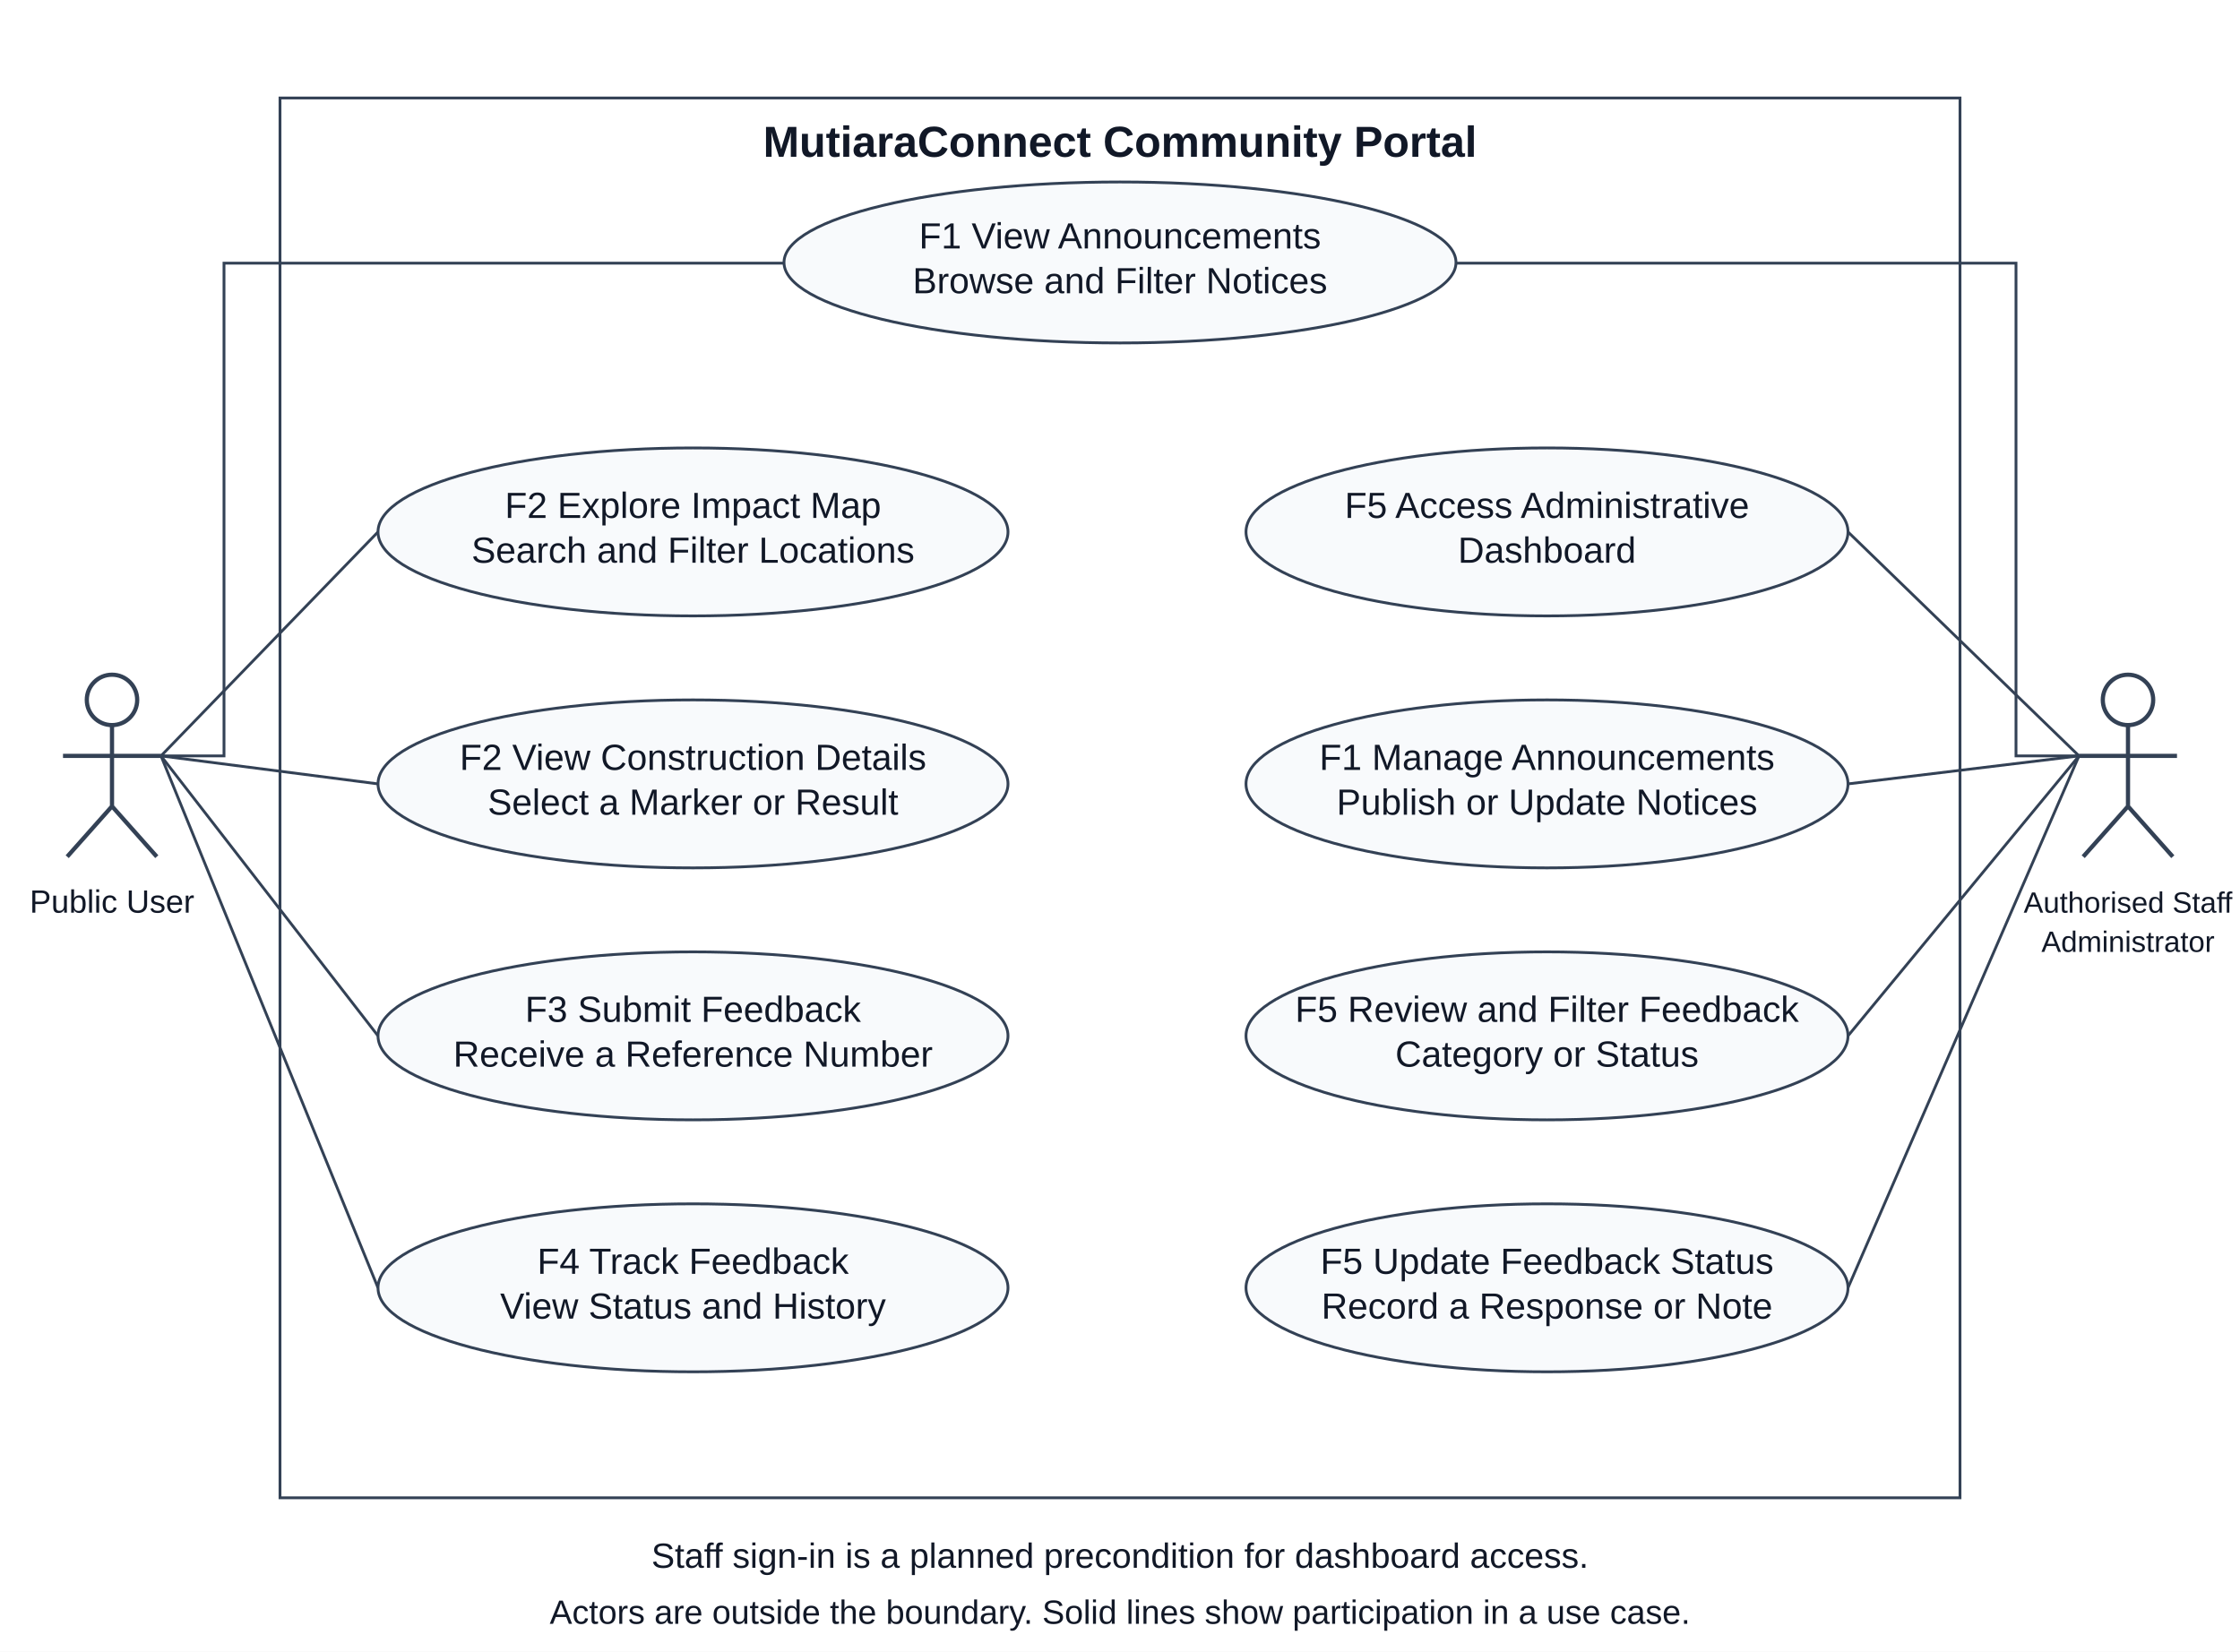
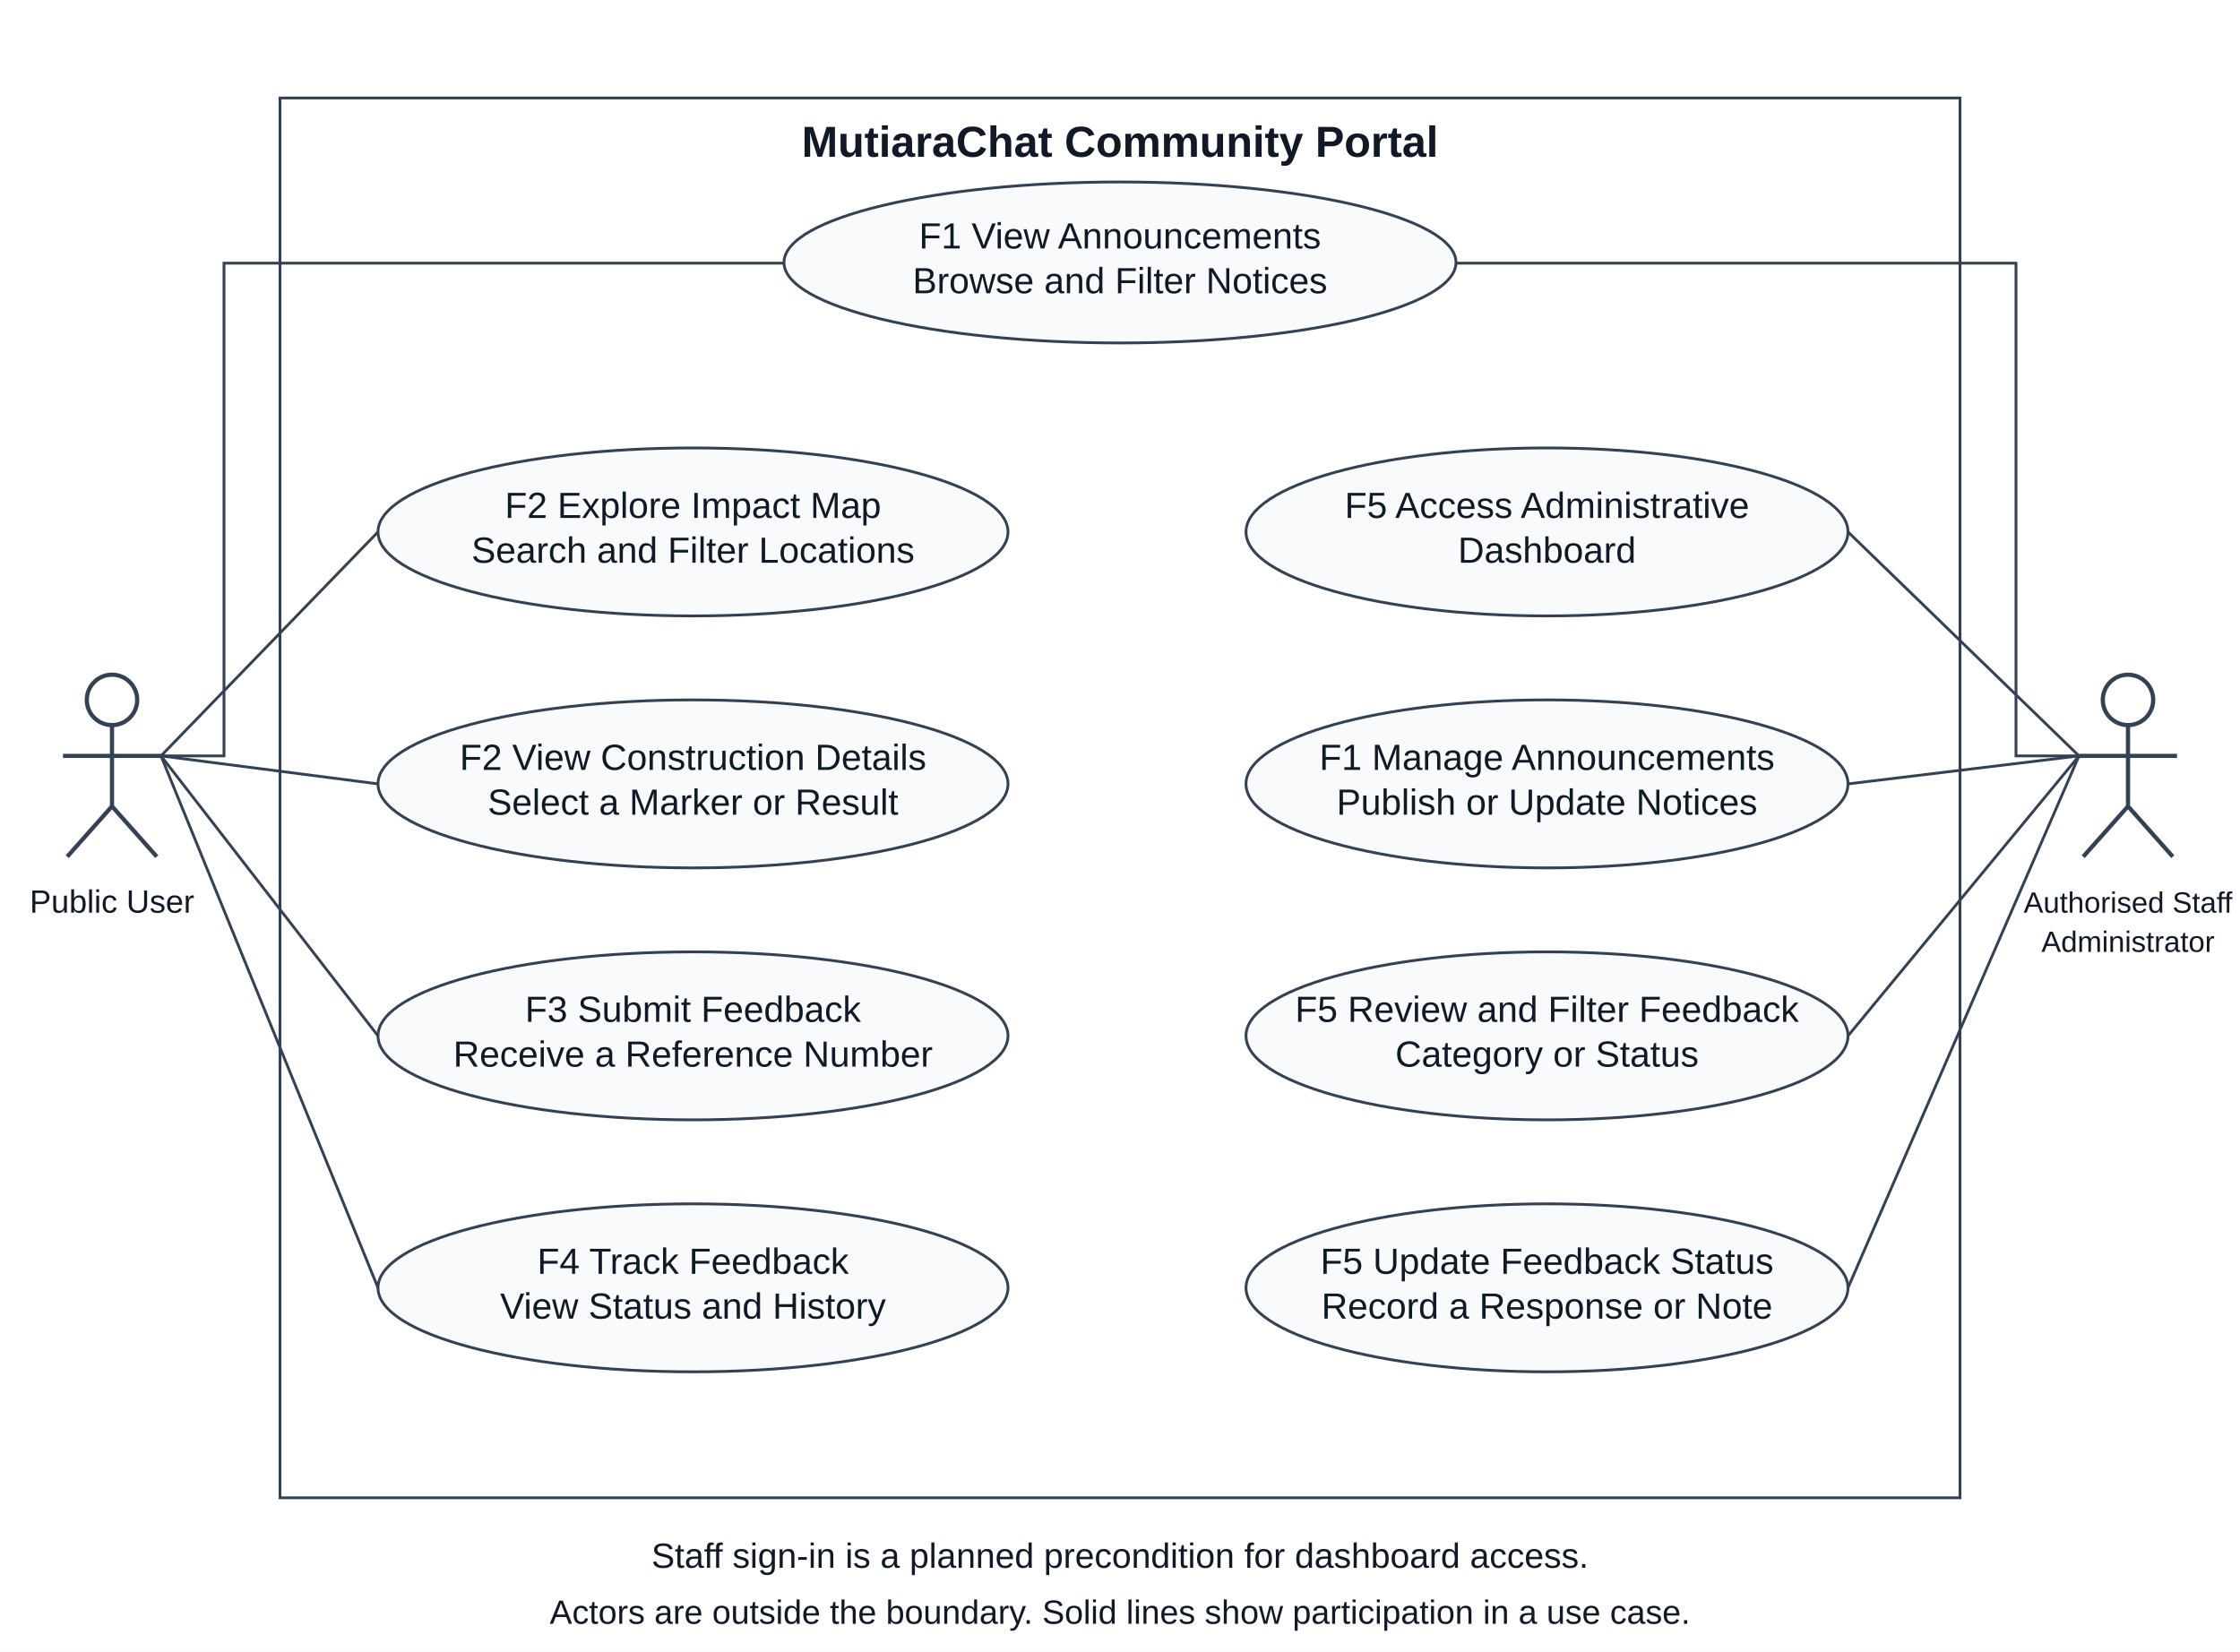
<svg xmlns="http://www.w3.org/2000/svg" width="1600" height="1180" viewBox="0 0 1600 1180">
  <rect width="100%" height="100%" fill="white" />
  <g font-family="Arial, sans-serif" fill="#111827">
    <rect x="200" y="70" width="1200" height="1000" fill="white" stroke="#334155" stroke-width="2" />
-     <text x="800" y="112" font-size="31" text-anchor="middle" font-weight="bold" fill="#111827">MutiaraConnect Community Portal</text>
+     <text x="800" y="112" font-size="31" text-anchor="middle" font-weight="bold" fill="#111827">MutiaraChat Community Portal</text>
    <g stroke="#334155" stroke-width="3" fill="white">
      <circle cx="80" cy="500" r="18" />
      <path d="M80 518V576M45 540H115M80 576L48 612M80 576L112 612" fill="none" />
    </g>
    <text x="80" y="652" font-size="23" text-anchor="middle">Public User</text>
    <g stroke="#334155" stroke-width="3" fill="white">
      <circle cx="1520" cy="500" r="18" />
      <path d="M1520 518V576M1485 540H1555M1520 576L1488 612M1520 576L1552 612" fill="none" />
    </g>
    <text x="1520" y="652" font-size="21" text-anchor="middle">Authorised Staff</text>
    <text x="1520" y="680" font-size="21" text-anchor="middle">Administrator</text>
    <polyline points="115,540 270,380" fill="none" stroke="#334155" stroke-width="2" />
    <polyline points="115,540 270,560" fill="none" stroke="#334155" stroke-width="2" />
    <polyline points="115,540 270,740" fill="none" stroke="#334155" stroke-width="2" />
    <polyline points="115,540 270,920" fill="none" stroke="#334155" stroke-width="2" />
    <polyline points="115,540 160,540 160,188 560,188" fill="none" stroke="#334155" stroke-width="2" />
    <polyline points="1485,540 1320,380" fill="none" stroke="#334155" stroke-width="2" />
    <polyline points="1485,540 1320,560" fill="none" stroke="#334155" stroke-width="2" />
    <polyline points="1485,540 1320,740" fill="none" stroke="#334155" stroke-width="2" />
    <polyline points="1485,540 1320,920" fill="none" stroke="#334155" stroke-width="2" />
    <polyline points="1485,540 1440,540 1440,188 1040,188" fill="none" stroke="#334155" stroke-width="2" />
    <ellipse cx="800.0" cy="187.5" rx="240.0" ry="57.5" fill="#f8fafc" stroke="#334155" stroke-width="2" />
    <text x="800.0" y="177.5" font-size="26" text-anchor="middle">F1 View Announcements</text>
    <text x="800.0" y="209.5" font-size="26" text-anchor="middle">Browse and Filter Notices</text>
    <ellipse cx="495.0" cy="380.0" rx="225.0" ry="60.0" fill="#f8fafc" stroke="#334155" stroke-width="2" />
    <text x="495.0" y="370.0" font-size="26" text-anchor="middle">F2 Explore Impact Map</text>
    <text x="495.0" y="402.0" font-size="26" text-anchor="middle">Search and Filter Locations</text>
    <ellipse cx="495.0" cy="560.0" rx="225.0" ry="60.0" fill="#f8fafc" stroke="#334155" stroke-width="2" />
    <text x="495.0" y="550.0" font-size="26" text-anchor="middle">F2 View Construction Details</text>
    <text x="495.0" y="582.0" font-size="26" text-anchor="middle">Select a Marker or Result</text>
    <ellipse cx="495.0" cy="740.0" rx="225.0" ry="60.0" fill="#f8fafc" stroke="#334155" stroke-width="2" />
    <text x="495.0" y="730.0" font-size="26" text-anchor="middle">F3 Submit Feedback</text>
    <text x="495.0" y="762.0" font-size="26" text-anchor="middle">Receive a Reference Number</text>
    <ellipse cx="495.0" cy="920.0" rx="225.0" ry="60.0" fill="#f8fafc" stroke="#334155" stroke-width="2" />
    <text x="495.0" y="910.0" font-size="26" text-anchor="middle">F4 Track Feedback</text>
    <text x="495.0" y="942.0" font-size="26" text-anchor="middle">View Status and History</text>
    <ellipse cx="1105.0" cy="380.0" rx="215.0" ry="60.0" fill="#f8fafc" stroke="#334155" stroke-width="2" />
    <text x="1105.0" y="370.0" font-size="26" text-anchor="middle">F5 Access Administrative</text>
    <text x="1105.0" y="402.0" font-size="26" text-anchor="middle">Dashboard</text>
    <ellipse cx="1105.0" cy="560.0" rx="215.0" ry="60.0" fill="#f8fafc" stroke="#334155" stroke-width="2" />
    <text x="1105.0" y="550.0" font-size="26" text-anchor="middle">F1 Manage Announcements</text>
    <text x="1105.0" y="582.0" font-size="26" text-anchor="middle">Publish or Update Notices</text>
    <ellipse cx="1105.0" cy="740.0" rx="215.0" ry="60.0" fill="#f8fafc" stroke="#334155" stroke-width="2" />
    <text x="1105.0" y="730.0" font-size="26" text-anchor="middle">F5 Review and Filter Feedback</text>
    <text x="1105.0" y="762.0" font-size="26" text-anchor="middle">Category or Status</text>
    <ellipse cx="1105.0" cy="920.0" rx="215.0" ry="60.0" fill="#f8fafc" stroke="#334155" stroke-width="2" />
    <text x="1105.0" y="910.0" font-size="26" text-anchor="middle">F5 Update Feedback Status</text>
    <text x="1105.0" y="942.0" font-size="26" text-anchor="middle">Record a Response or Note</text>
    <text x="800" y="1120" font-size="25" text-anchor="middle" font-weight="normal" fill="#111827">Staff sign-in is a planned precondition for dashboard access.</text>
    <text x="800" y="1160" font-size="24" text-anchor="middle" font-weight="normal" fill="#111827">Actors are outside the boundary. Solid lines show participation in a use case.</text>
  </g>
</svg>
